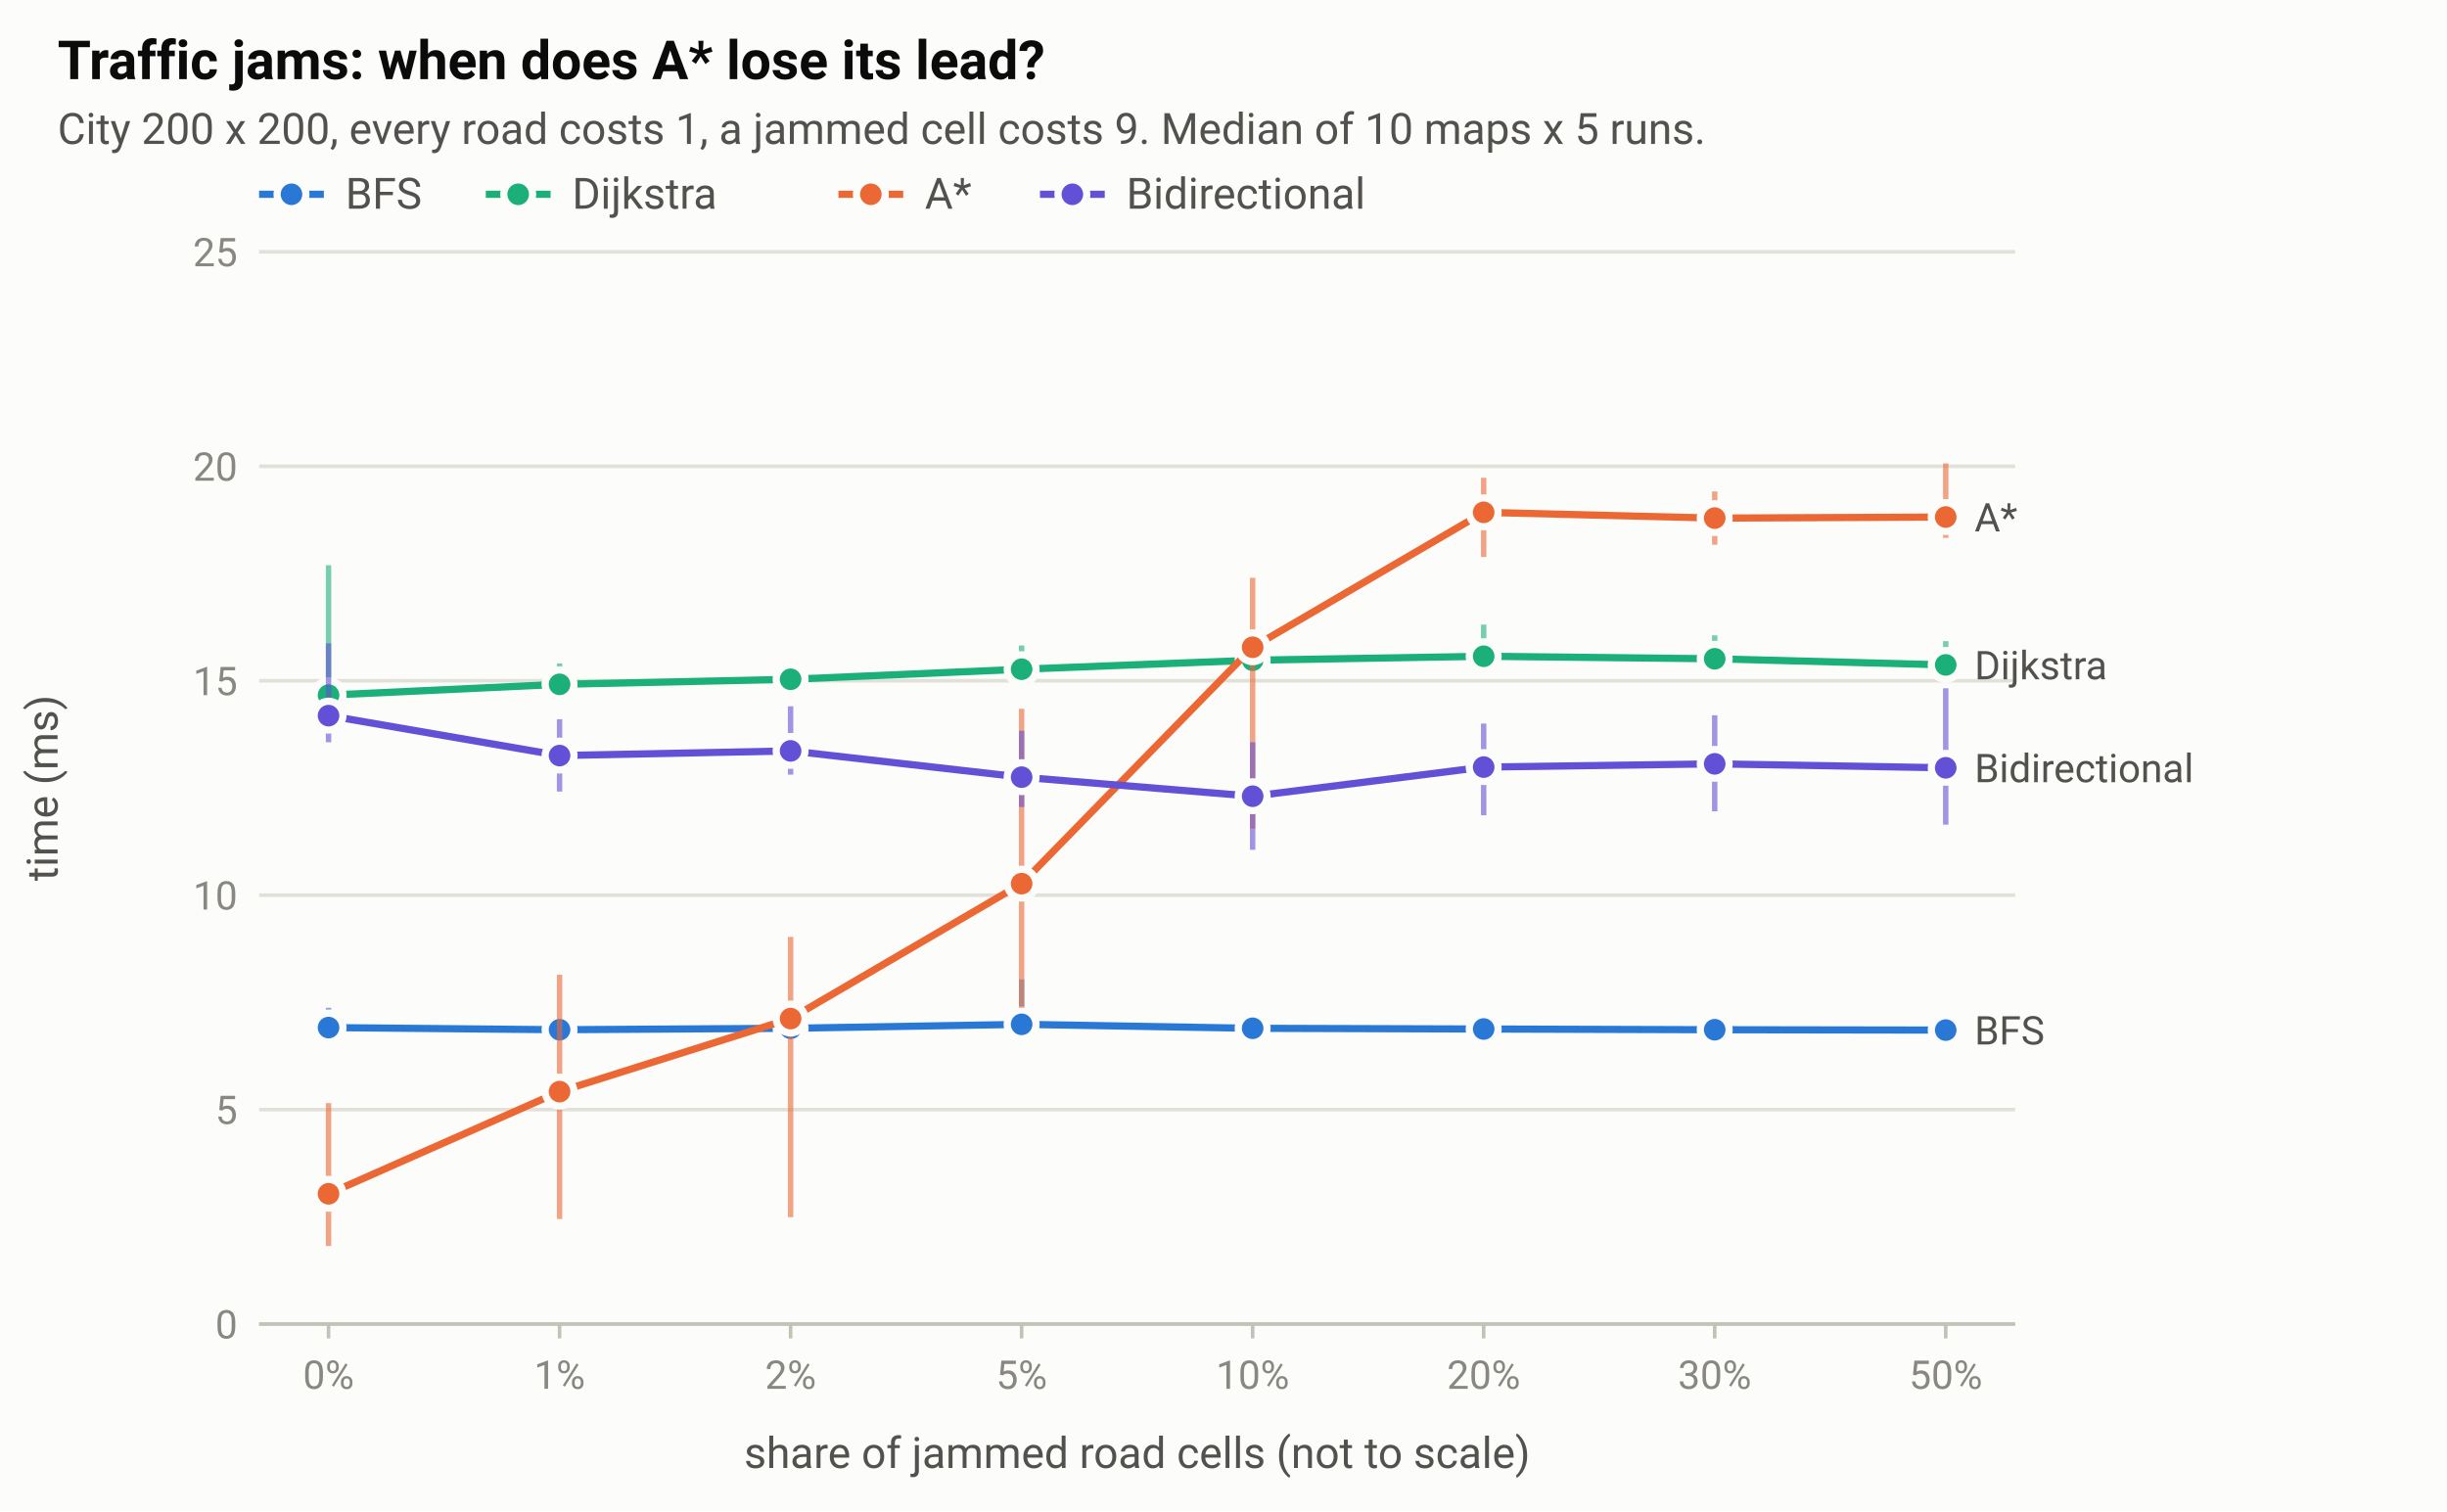
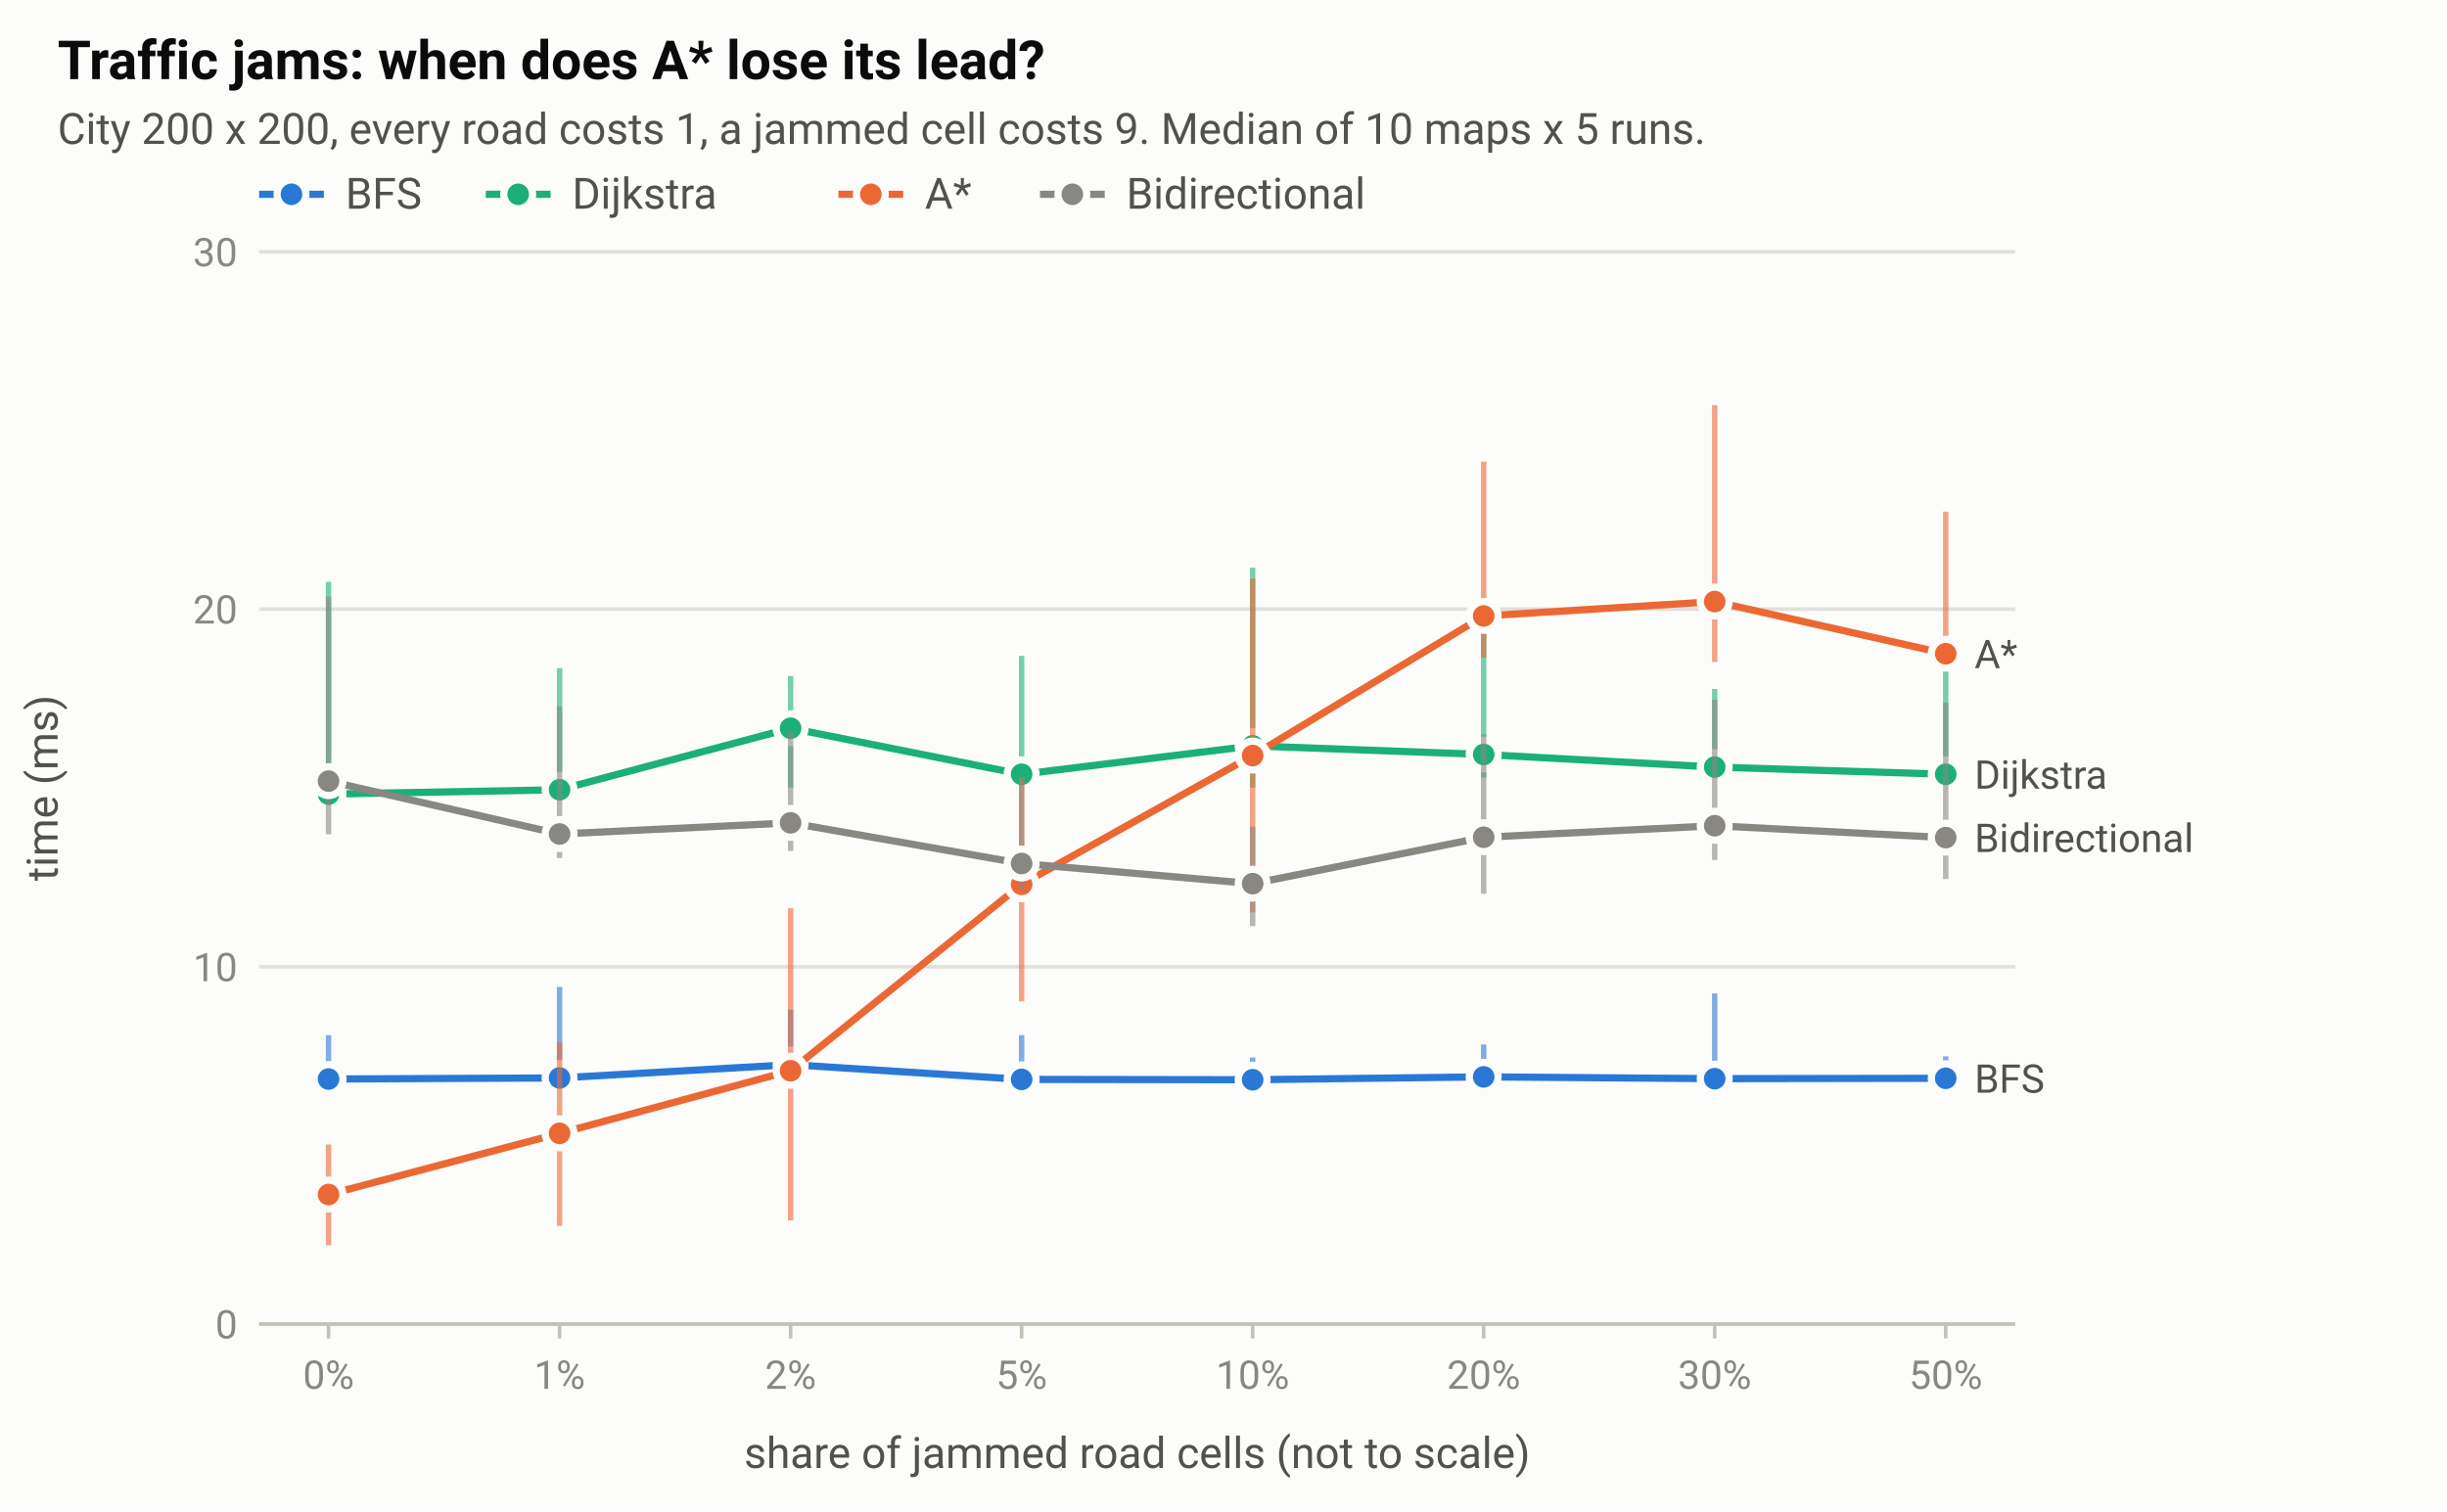
<svg xmlns="http://www.w3.org/2000/svg" width="680" height="420" viewBox="0 0 680 420" font-family="system-ui, -apple-system, 'Segoe UI', Roboto, Helvetica, Arial, sans-serif">
  <rect width="100%" height="100%" fill="#fcfcfb" />
  <text x="16.0" y="22.0" font-size="15" fill="#0b0b0b" text-anchor="start" font-weight="600">Traffic jams: when does A* lose its lead?</text>
  <text x="16.0" y="40.0" font-size="12" fill="#52514e" text-anchor="start" font-weight="normal">City 200 x 200, every road costs 1, a jammed cell costs 9. Median of 10 maps x 5 runs.</text>
  <line x1="72" y1="368.0" x2="560" y2="368.0" stroke="#e1e0d9" stroke-width="1" />
  <text x="66.0" y="372.0" font-size="11" fill="#898781" text-anchor="end" font-weight="normal">0</text>
-   <line x1="72" y1="308.4" x2="560" y2="308.4" stroke="#e1e0d9" stroke-width="1" />
-   <text x="66.0" y="312.4" font-size="11" fill="#898781" text-anchor="end" font-weight="normal">5</text>
-   <line x1="72" y1="248.8" x2="560" y2="248.8" stroke="#e1e0d9" stroke-width="1" />
-   <text x="66.0" y="252.8" font-size="11" fill="#898781" text-anchor="end" font-weight="normal">10</text>
-   <line x1="72" y1="189.2" x2="560" y2="189.2" stroke="#e1e0d9" stroke-width="1" />
-   <text x="66.0" y="193.2" font-size="11" fill="#898781" text-anchor="end" font-weight="normal">15</text>
-   <line x1="72" y1="129.6" x2="560" y2="129.6" stroke="#e1e0d9" stroke-width="1" />
-   <text x="66.0" y="133.6" font-size="11" fill="#898781" text-anchor="end" font-weight="normal">20</text>
+   <line x1="72" y1="268.7" x2="560" y2="268.7" stroke="#e1e0d9" stroke-width="1" />
+   <text x="66.0" y="272.7" font-size="11" fill="#898781" text-anchor="end" font-weight="normal">10</text>
+   <line x1="72" y1="169.3" x2="560" y2="169.3" stroke="#e1e0d9" stroke-width="1" />
+   <text x="66.0" y="173.3" font-size="11" fill="#898781" text-anchor="end" font-weight="normal">20</text>
  <line x1="72" y1="70.0" x2="560" y2="70.0" stroke="#e1e0d9" stroke-width="1" />
-   <text x="66.0" y="74.0" font-size="11" fill="#898781" text-anchor="end" font-weight="normal">25</text>
+   <text x="66.0" y="74.0" font-size="11" fill="#898781" text-anchor="end" font-weight="normal">30</text>
  <text x="16.0" y="219.0" font-size="12" fill="#52514e" text-anchor="middle" font-weight="normal" transform="rotate(-90 16.0 219.0)">time (ms)</text>
  <line x1="91.3" y1="368" x2="91.3" y2="372" stroke="#c3c2b7" />
  <text x="91.3" y="386.0" font-size="11" fill="#898781" text-anchor="middle" font-weight="normal">0%</text>
  <line x1="155.5" y1="368" x2="155.5" y2="372" stroke="#c3c2b7" />
  <text x="155.5" y="386.0" font-size="11" fill="#898781" text-anchor="middle" font-weight="normal">1%</text>
  <line x1="219.7" y1="368" x2="219.7" y2="372" stroke="#c3c2b7" />
  <text x="219.7" y="386.0" font-size="11" fill="#898781" text-anchor="middle" font-weight="normal">2%</text>
  <line x1="283.9" y1="368" x2="283.9" y2="372" stroke="#c3c2b7" />
  <text x="283.9" y="386.0" font-size="11" fill="#898781" text-anchor="middle" font-weight="normal">5%</text>
  <line x1="348.1" y1="368" x2="348.1" y2="372" stroke="#c3c2b7" />
  <text x="348.1" y="386.0" font-size="11" fill="#898781" text-anchor="middle" font-weight="normal">10%</text>
  <line x1="412.3" y1="368" x2="412.3" y2="372" stroke="#c3c2b7" />
  <text x="412.3" y="386.0" font-size="11" fill="#898781" text-anchor="middle" font-weight="normal">20%</text>
  <line x1="476.5" y1="368" x2="476.5" y2="372" stroke="#c3c2b7" />
  <text x="476.5" y="386.0" font-size="11" fill="#898781" text-anchor="middle" font-weight="normal">30%</text>
  <line x1="540.7" y1="368" x2="540.7" y2="372" stroke="#c3c2b7" />
  <text x="540.7" y="386.0" font-size="11" fill="#898781" text-anchor="middle" font-weight="normal">50%</text>
  <line x1="72" y1="368" x2="560" y2="368" stroke="#c3c2b7" stroke-width="1" />
  <text x="316.0" y="408.0" font-size="12" fill="#52514e" text-anchor="middle" font-weight="normal">share of jammed road cells (not to scale)</text>
-   <line x1="91.3" y1="287.3" x2="91.3" y2="280.1" stroke="#2a78d6" stroke-width="1.5" stroke-opacity="0.6" />
-   <line x1="155.5" y1="286.8" x2="155.5" y2="285.2" stroke="#2a78d6" stroke-width="1.5" stroke-opacity="0.6" />
-   <line x1="219.7" y1="287.0" x2="219.7" y2="282.3" stroke="#2a78d6" stroke-width="1.5" stroke-opacity="0.6" />
-   <line x1="283.9" y1="286.0" x2="283.9" y2="272.2" stroke="#2a78d6" stroke-width="1.5" stroke-opacity="0.6" />
-   <line x1="348.1" y1="287.6" x2="348.1" y2="283.4" stroke="#2a78d6" stroke-width="1.5" stroke-opacity="0.6" />
-   <line x1="412.3" y1="287.6" x2="412.3" y2="283.3" stroke="#2a78d6" stroke-width="1.5" stroke-opacity="0.6" />
-   <line x1="476.5" y1="287.3" x2="476.5" y2="285.1" stroke="#2a78d6" stroke-width="1.5" stroke-opacity="0.6" />
-   <line x1="540.7" y1="287.5" x2="540.7" y2="285.1" stroke="#2a78d6" stroke-width="1.5" stroke-opacity="0.6" />
-   <polyline points="91.3,285.6 155.5,286.2 219.7,285.8 283.9,284.7 348.1,285.8 412.3,286.0 476.5,286.2 540.7,286.3" fill="none" stroke="#2a78d6" stroke-width="2" />
-   <circle cx="91.3" cy="285.6" r="4" fill="#2a78d6" stroke="#fcfcfb" stroke-width="2" />
-   <circle cx="155.5" cy="286.2" r="4" fill="#2a78d6" stroke="#fcfcfb" stroke-width="2" />
-   <circle cx="219.7" cy="285.8" r="4" fill="#2a78d6" stroke="#fcfcfb" stroke-width="2" />
-   <circle cx="283.9" cy="284.7" r="4" fill="#2a78d6" stroke="#fcfcfb" stroke-width="2" />
-   <circle cx="348.1" cy="285.8" r="4" fill="#2a78d6" stroke="#fcfcfb" stroke-width="2" />
-   <circle cx="412.3" cy="286.0" r="4" fill="#2a78d6" stroke="#fcfcfb" stroke-width="2" />
-   <circle cx="476.5" cy="286.2" r="4" fill="#2a78d6" stroke="#fcfcfb" stroke-width="2" />
-   <circle cx="540.7" cy="286.3" r="4" fill="#2a78d6" stroke="#fcfcfb" stroke-width="2" />
-   <text x="548.7" y="290.3" font-size="11" fill="#52514e" text-anchor="start" font-weight="normal">BFS</text>
-   <line x1="91.3" y1="195.3" x2="91.3" y2="157.1" stroke="#1baf7a" stroke-width="1.5" stroke-opacity="0.6" />
-   <line x1="155.5" y1="192.0" x2="155.5" y2="184.4" stroke="#1baf7a" stroke-width="1.5" stroke-opacity="0.6" />
-   <line x1="219.7" y1="191.0" x2="219.7" y2="185.1" stroke="#1baf7a" stroke-width="1.5" stroke-opacity="0.6" />
-   <line x1="283.9" y1="189.0" x2="283.9" y2="179.4" stroke="#1baf7a" stroke-width="1.5" stroke-opacity="0.6" />
-   <line x1="348.1" y1="188.2" x2="348.1" y2="175.1" stroke="#1baf7a" stroke-width="1.5" stroke-opacity="0.6" />
-   <line x1="412.3" y1="186.8" x2="412.3" y2="173.6" stroke="#1baf7a" stroke-width="1.5" stroke-opacity="0.6" />
-   <line x1="476.5" y1="186.3" x2="476.5" y2="176.6" stroke="#1baf7a" stroke-width="1.5" stroke-opacity="0.6" />
-   <line x1="540.7" y1="188.5" x2="540.7" y2="178.2" stroke="#1baf7a" stroke-width="1.5" stroke-opacity="0.6" />
-   <polyline points="91.3,193.2 155.5,190.2 219.7,188.8 283.9,186.0 348.1,183.5 412.3,182.4 476.5,183.1 540.7,184.8" fill="none" stroke="#1baf7a" stroke-width="2" />
-   <circle cx="91.3" cy="193.2" r="4" fill="#1baf7a" stroke="#fcfcfb" stroke-width="2" />
-   <circle cx="155.5" cy="190.2" r="4" fill="#1baf7a" stroke="#fcfcfb" stroke-width="2" />
-   <circle cx="219.7" cy="188.8" r="4" fill="#1baf7a" stroke="#fcfcfb" stroke-width="2" />
-   <circle cx="283.9" cy="186.0" r="4" fill="#1baf7a" stroke="#fcfcfb" stroke-width="2" />
-   <circle cx="348.1" cy="183.5" r="4" fill="#1baf7a" stroke="#fcfcfb" stroke-width="2" />
-   <circle cx="412.3" cy="182.4" r="4" fill="#1baf7a" stroke="#fcfcfb" stroke-width="2" />
-   <circle cx="476.5" cy="183.1" r="4" fill="#1baf7a" stroke="#fcfcfb" stroke-width="2" />
-   <circle cx="540.7" cy="184.8" r="4" fill="#1baf7a" stroke="#fcfcfb" stroke-width="2" />
-   <text x="548.7" y="188.8" font-size="11" fill="#52514e" text-anchor="start" font-weight="normal">Dijkstra</text>
-   <line x1="91.3" y1="346.3" x2="91.3" y2="306.6" stroke="#eb6834" stroke-width="1.5" stroke-opacity="0.6" />
-   <line x1="155.5" y1="338.8" x2="155.5" y2="270.9" stroke="#eb6834" stroke-width="1.5" stroke-opacity="0.6" />
-   <line x1="219.7" y1="338.3" x2="219.7" y2="260.4" stroke="#eb6834" stroke-width="1.5" stroke-opacity="0.6" />
-   <line x1="283.9" y1="280.1" x2="283.9" y2="197.0" stroke="#eb6834" stroke-width="1.5" stroke-opacity="0.6" />
-   <line x1="348.1" y1="230.3" x2="348.1" y2="160.6" stroke="#eb6834" stroke-width="1.5" stroke-opacity="0.6" />
-   <line x1="412.3" y1="154.8" x2="412.3" y2="132.8" stroke="#eb6834" stroke-width="1.5" stroke-opacity="0.6" />
-   <line x1="476.5" y1="151.4" x2="476.5" y2="136.6" stroke="#eb6834" stroke-width="1.5" stroke-opacity="0.6" />
-   <line x1="540.7" y1="149.5" x2="540.7" y2="128.8" stroke="#eb6834" stroke-width="1.5" stroke-opacity="0.6" />
-   <polyline points="91.3,331.8 155.5,303.4 219.7,283.1 283.9,245.6 348.1,179.9 412.3,142.4 476.5,144.0 540.7,143.7" fill="none" stroke="#eb6834" stroke-width="2" />
-   <circle cx="91.3" cy="331.8" r="4" fill="#eb6834" stroke="#fcfcfb" stroke-width="2" />
-   <circle cx="155.5" cy="303.4" r="4" fill="#eb6834" stroke="#fcfcfb" stroke-width="2" />
-   <circle cx="219.7" cy="283.1" r="4" fill="#eb6834" stroke="#fcfcfb" stroke-width="2" />
-   <circle cx="283.9" cy="245.6" r="4" fill="#eb6834" stroke="#fcfcfb" stroke-width="2" />
-   <circle cx="348.1" cy="179.9" r="4" fill="#eb6834" stroke="#fcfcfb" stroke-width="2" />
-   <circle cx="412.3" cy="142.4" r="4" fill="#eb6834" stroke="#fcfcfb" stroke-width="2" />
-   <circle cx="476.5" cy="144.0" r="4" fill="#eb6834" stroke="#fcfcfb" stroke-width="2" />
-   <circle cx="540.7" cy="143.7" r="4" fill="#eb6834" stroke="#fcfcfb" stroke-width="2" />
-   <text x="548.7" y="147.7" font-size="11" fill="#52514e" text-anchor="start" font-weight="normal">A*</text>
-   <line x1="91.3" y1="206.3" x2="91.3" y2="178.8" stroke="#6250d6" stroke-width="1.5" stroke-opacity="0.6" />
-   <line x1="155.5" y1="220.0" x2="155.5" y2="199.9" stroke="#6250d6" stroke-width="1.5" stroke-opacity="0.6" />
-   <line x1="219.7" y1="215.3" x2="219.7" y2="196.3" stroke="#6250d6" stroke-width="1.5" stroke-opacity="0.6" />
-   <line x1="283.9" y1="224.3" x2="283.9" y2="203.1" stroke="#6250d6" stroke-width="1.5" stroke-opacity="0.6" />
-   <line x1="348.1" y1="236.2" x2="348.1" y2="206.3" stroke="#6250d6" stroke-width="1.5" stroke-opacity="0.6" />
-   <line x1="412.3" y1="226.6" x2="412.3" y2="201.1" stroke="#6250d6" stroke-width="1.5" stroke-opacity="0.6" />
-   <line x1="476.5" y1="225.5" x2="476.5" y2="198.8" stroke="#6250d6" stroke-width="1.5" stroke-opacity="0.6" />
-   <line x1="540.7" y1="229.2" x2="540.7" y2="191.3" stroke="#6250d6" stroke-width="1.5" stroke-opacity="0.6" />
-   <polyline points="91.3,198.9 155.5,210.0 219.7,208.7 283.9,216.0 348.1,221.3 412.3,213.2 476.5,212.3 540.7,213.4" fill="none" stroke="#6250d6" stroke-width="2" />
-   <circle cx="91.3" cy="198.9" r="4" fill="#6250d6" stroke="#fcfcfb" stroke-width="2" />
-   <circle cx="155.5" cy="210.0" r="4" fill="#6250d6" stroke="#fcfcfb" stroke-width="2" />
-   <circle cx="219.7" cy="208.7" r="4" fill="#6250d6" stroke="#fcfcfb" stroke-width="2" />
-   <circle cx="283.9" cy="216.0" r="4" fill="#6250d6" stroke="#fcfcfb" stroke-width="2" />
-   <circle cx="348.1" cy="221.3" r="4" fill="#6250d6" stroke="#fcfcfb" stroke-width="2" />
-   <circle cx="412.3" cy="213.2" r="4" fill="#6250d6" stroke="#fcfcfb" stroke-width="2" />
-   <circle cx="476.5" cy="212.3" r="4" fill="#6250d6" stroke="#fcfcfb" stroke-width="2" />
-   <circle cx="540.7" cy="213.4" r="4" fill="#6250d6" stroke="#fcfcfb" stroke-width="2" />
-   <text x="548.7" y="217.4" font-size="11" fill="#52514e" text-anchor="start" font-weight="normal">Bidirectional</text>
+   <line x1="91.3" y1="300.6" x2="91.3" y2="287.7" stroke="#2a78d6" stroke-width="1.5" stroke-opacity="0.6" />
+   <line x1="155.5" y1="300.4" x2="155.5" y2="274.3" stroke="#2a78d6" stroke-width="1.5" stroke-opacity="0.6" />
+   <line x1="219.7" y1="300.2" x2="219.7" y2="280.6" stroke="#2a78d6" stroke-width="1.5" stroke-opacity="0.6" />
+   <line x1="283.9" y1="300.6" x2="283.9" y2="287.7" stroke="#2a78d6" stroke-width="1.5" stroke-opacity="0.6" />
+   <line x1="348.1" y1="300.9" x2="348.1" y2="293.9" stroke="#2a78d6" stroke-width="1.5" stroke-opacity="0.6" />
+   <line x1="412.3" y1="300.6" x2="412.3" y2="290.3" stroke="#2a78d6" stroke-width="1.5" stroke-opacity="0.6" />
+   <line x1="476.5" y1="300.7" x2="476.5" y2="276.1" stroke="#2a78d6" stroke-width="1.5" stroke-opacity="0.6" />
+   <line x1="540.7" y1="300.7" x2="540.7" y2="293.6" stroke="#2a78d6" stroke-width="1.5" stroke-opacity="0.6" />
+   <polyline points="91.3,299.9 155.5,299.6 219.7,295.9 283.9,300.0 348.1,300.1 412.3,299.3 476.5,299.8 540.7,299.7" fill="none" stroke="#2a78d6" stroke-width="2" />
+   <circle cx="91.3" cy="299.9" r="4" fill="#2a78d6" stroke="#fcfcfb" stroke-width="2" />
+   <circle cx="155.5" cy="299.6" r="4" fill="#2a78d6" stroke="#fcfcfb" stroke-width="2" />
+   <circle cx="219.7" cy="295.9" r="4" fill="#2a78d6" stroke="#fcfcfb" stroke-width="2" />
+   <circle cx="283.9" cy="300.0" r="4" fill="#2a78d6" stroke="#fcfcfb" stroke-width="2" />
+   <circle cx="348.1" cy="300.1" r="4" fill="#2a78d6" stroke="#fcfcfb" stroke-width="2" />
+   <circle cx="412.3" cy="299.3" r="4" fill="#2a78d6" stroke="#fcfcfb" stroke-width="2" />
+   <circle cx="476.5" cy="299.8" r="4" fill="#2a78d6" stroke="#fcfcfb" stroke-width="2" />
+   <circle cx="540.7" cy="299.7" r="4" fill="#2a78d6" stroke="#fcfcfb" stroke-width="2" />
+   <text x="548.7" y="303.7" font-size="11" fill="#52514e" text-anchor="start" font-weight="normal">BFS</text>
+   <line x1="91.3" y1="223.8" x2="91.3" y2="161.7" stroke="#1baf7a" stroke-width="1.5" stroke-opacity="0.6" />
+   <line x1="155.5" y1="221.8" x2="155.5" y2="185.7" stroke="#1baf7a" stroke-width="1.5" stroke-opacity="0.6" />
+   <line x1="219.7" y1="218.9" x2="219.7" y2="187.9" stroke="#1baf7a" stroke-width="1.5" stroke-opacity="0.6" />
+   <line x1="283.9" y1="218.3" x2="283.9" y2="182.3" stroke="#1baf7a" stroke-width="1.5" stroke-opacity="0.6" />
+   <line x1="348.1" y1="218.9" x2="348.1" y2="157.8" stroke="#1baf7a" stroke-width="1.5" stroke-opacity="0.6" />
+   <line x1="412.3" y1="216.1" x2="412.3" y2="173.8" stroke="#1baf7a" stroke-width="1.5" stroke-opacity="0.6" />
+   <line x1="476.5" y1="217.0" x2="476.5" y2="191.5" stroke="#1baf7a" stroke-width="1.5" stroke-opacity="0.6" />
+   <line x1="540.7" y1="219.4" x2="540.7" y2="180.6" stroke="#1baf7a" stroke-width="1.5" stroke-opacity="0.6" />
+   <polyline points="91.3,220.7 155.5,219.5 219.7,202.4 283.9,215.2 348.1,207.3 412.3,209.7 476.5,213.2 540.7,215.2" fill="none" stroke="#1baf7a" stroke-width="2" />
+   <circle cx="91.3" cy="220.7" r="4" fill="#1baf7a" stroke="#fcfcfb" stroke-width="2" />
+   <circle cx="155.5" cy="219.5" r="4" fill="#1baf7a" stroke="#fcfcfb" stroke-width="2" />
+   <circle cx="219.7" cy="202.4" r="4" fill="#1baf7a" stroke="#fcfcfb" stroke-width="2" />
+   <circle cx="283.9" cy="215.2" r="4" fill="#1baf7a" stroke="#fcfcfb" stroke-width="2" />
+   <circle cx="348.1" cy="207.3" r="4" fill="#1baf7a" stroke="#fcfcfb" stroke-width="2" />
+   <circle cx="412.3" cy="209.7" r="4" fill="#1baf7a" stroke="#fcfcfb" stroke-width="2" />
+   <circle cx="476.5" cy="213.2" r="4" fill="#1baf7a" stroke="#fcfcfb" stroke-width="2" />
+   <circle cx="540.7" cy="215.2" r="4" fill="#1baf7a" stroke="#fcfcfb" stroke-width="2" />
+   <text x="548.7" y="219.2" font-size="11" fill="#52514e" text-anchor="start" font-weight="normal">Dijkstra</text>
+   <line x1="91.3" y1="346.1" x2="91.3" y2="318.1" stroke="#eb6834" stroke-width="1.5" stroke-opacity="0.6" />
+   <line x1="155.5" y1="340.7" x2="155.5" y2="289.6" stroke="#eb6834" stroke-width="1.5" stroke-opacity="0.6" />
+   <line x1="219.7" y1="339.2" x2="219.7" y2="252.4" stroke="#eb6834" stroke-width="1.5" stroke-opacity="0.6" />
+   <line x1="283.9" y1="278.3" x2="283.9" y2="216.1" stroke="#eb6834" stroke-width="1.5" stroke-opacity="0.6" />
+   <line x1="348.1" y1="253.6" x2="348.1" y2="160.8" stroke="#eb6834" stroke-width="1.5" stroke-opacity="0.6" />
+   <line x1="412.3" y1="182.8" x2="412.3" y2="128.3" stroke="#eb6834" stroke-width="1.5" stroke-opacity="0.6" />
+   <line x1="476.5" y1="184.0" x2="476.5" y2="112.6" stroke="#eb6834" stroke-width="1.5" stroke-opacity="0.6" />
+   <line x1="540.7" y1="185.1" x2="540.7" y2="142.2" stroke="#eb6834" stroke-width="1.5" stroke-opacity="0.6" />
+   <polyline points="91.3,332.0 155.5,315.0 219.7,297.6 283.9,245.8 348.1,210.0 412.3,171.2 476.5,167.2 540.7,181.7" fill="none" stroke="#eb6834" stroke-width="2" />
+   <circle cx="91.3" cy="332.0" r="4" fill="#eb6834" stroke="#fcfcfb" stroke-width="2" />
+   <circle cx="155.5" cy="315.0" r="4" fill="#eb6834" stroke="#fcfcfb" stroke-width="2" />
+   <circle cx="219.7" cy="297.6" r="4" fill="#eb6834" stroke="#fcfcfb" stroke-width="2" />
+   <circle cx="283.9" cy="245.8" r="4" fill="#eb6834" stroke="#fcfcfb" stroke-width="2" />
+   <circle cx="348.1" cy="210.0" r="4" fill="#eb6834" stroke="#fcfcfb" stroke-width="2" />
+   <circle cx="412.3" cy="171.2" r="4" fill="#eb6834" stroke="#fcfcfb" stroke-width="2" />
+   <circle cx="476.5" cy="167.2" r="4" fill="#eb6834" stroke="#fcfcfb" stroke-width="2" />
+   <circle cx="540.7" cy="181.7" r="4" fill="#eb6834" stroke="#fcfcfb" stroke-width="2" />
+   <text x="548.7" y="185.7" font-size="11" fill="#52514e" text-anchor="start" font-weight="normal">A*</text>
+   <line x1="91.3" y1="231.9" x2="91.3" y2="165.8" stroke="#898781" stroke-width="1.5" stroke-opacity="0.6" />
+   <line x1="155.5" y1="238.5" x2="155.5" y2="196.3" stroke="#898781" stroke-width="1.5" stroke-opacity="0.6" />
+   <line x1="219.7" y1="236.5" x2="219.7" y2="203.3" stroke="#898781" stroke-width="1.5" stroke-opacity="0.6" />
+   <line x1="283.9" y1="247.1" x2="283.9" y2="215.9" stroke="#898781" stroke-width="1.5" stroke-opacity="0.6" />
+   <line x1="348.1" y1="257.4" x2="348.1" y2="229.8" stroke="#898781" stroke-width="1.5" stroke-opacity="0.6" />
+   <line x1="412.3" y1="248.4" x2="412.3" y2="204.1" stroke="#898781" stroke-width="1.5" stroke-opacity="0.6" />
+   <line x1="476.5" y1="239.0" x2="476.5" y2="194.5" stroke="#898781" stroke-width="1.5" stroke-opacity="0.6" />
+   <line x1="540.7" y1="244.3" x2="540.7" y2="195.3" stroke="#898781" stroke-width="1.5" stroke-opacity="0.6" />
+   <polyline points="91.3,217.1 155.5,231.8 219.7,228.7 283.9,240.0 348.1,245.6 412.3,232.7 476.5,229.5 540.7,232.8" fill="none" stroke="#898781" stroke-width="2" />
+   <circle cx="91.3" cy="217.1" r="4" fill="#898781" stroke="#fcfcfb" stroke-width="2" />
+   <circle cx="155.5" cy="231.8" r="4" fill="#898781" stroke="#fcfcfb" stroke-width="2" />
+   <circle cx="219.7" cy="228.7" r="4" fill="#898781" stroke="#fcfcfb" stroke-width="2" />
+   <circle cx="283.9" cy="240.0" r="4" fill="#898781" stroke="#fcfcfb" stroke-width="2" />
+   <circle cx="348.1" cy="245.6" r="4" fill="#898781" stroke="#fcfcfb" stroke-width="2" />
+   <circle cx="412.3" cy="232.7" r="4" fill="#898781" stroke="#fcfcfb" stroke-width="2" />
+   <circle cx="476.5" cy="229.5" r="4" fill="#898781" stroke="#fcfcfb" stroke-width="2" />
+   <circle cx="540.7" cy="232.8" r="4" fill="#898781" stroke="#fcfcfb" stroke-width="2" />
+   <text x="548.7" y="236.8" font-size="11" fill="#52514e" text-anchor="start" font-weight="normal">Bidirectional</text>
  <line x1="72" y1="54" x2="90" y2="54" stroke="#2a78d6" stroke-width="2" />
  <circle cx="81" cy="54" r="4" fill="#2a78d6" stroke="#fcfcfb" stroke-width="2" />
  <text x="96.0" y="58.0" font-size="12" fill="#52514e" text-anchor="start" font-weight="normal">BFS</text>
  <line x1="135" y1="54" x2="153" y2="54" stroke="#1baf7a" stroke-width="2" />
  <circle cx="144" cy="54" r="4" fill="#1baf7a" stroke="#fcfcfb" stroke-width="2" />
  <text x="159.0" y="58.0" font-size="12" fill="#52514e" text-anchor="start" font-weight="normal">Dijkstra</text>
  <line x1="233" y1="54" x2="251" y2="54" stroke="#eb6834" stroke-width="2" />
  <circle cx="242" cy="54" r="4" fill="#eb6834" stroke="#fcfcfb" stroke-width="2" />
  <text x="257.0" y="58.0" font-size="12" fill="#52514e" text-anchor="start" font-weight="normal">A*</text>
-   <line x1="289" y1="54" x2="307" y2="54" stroke="#6250d6" stroke-width="2" />
-   <circle cx="298" cy="54" r="4" fill="#6250d6" stroke="#fcfcfb" stroke-width="2" />
+   <line x1="289" y1="54" x2="307" y2="54" stroke="#898781" stroke-width="2" />
+   <circle cx="298" cy="54" r="4" fill="#898781" stroke="#fcfcfb" stroke-width="2" />
  <text x="313.0" y="58.0" font-size="12" fill="#52514e" text-anchor="start" font-weight="normal">Bidirectional</text>
</svg>
